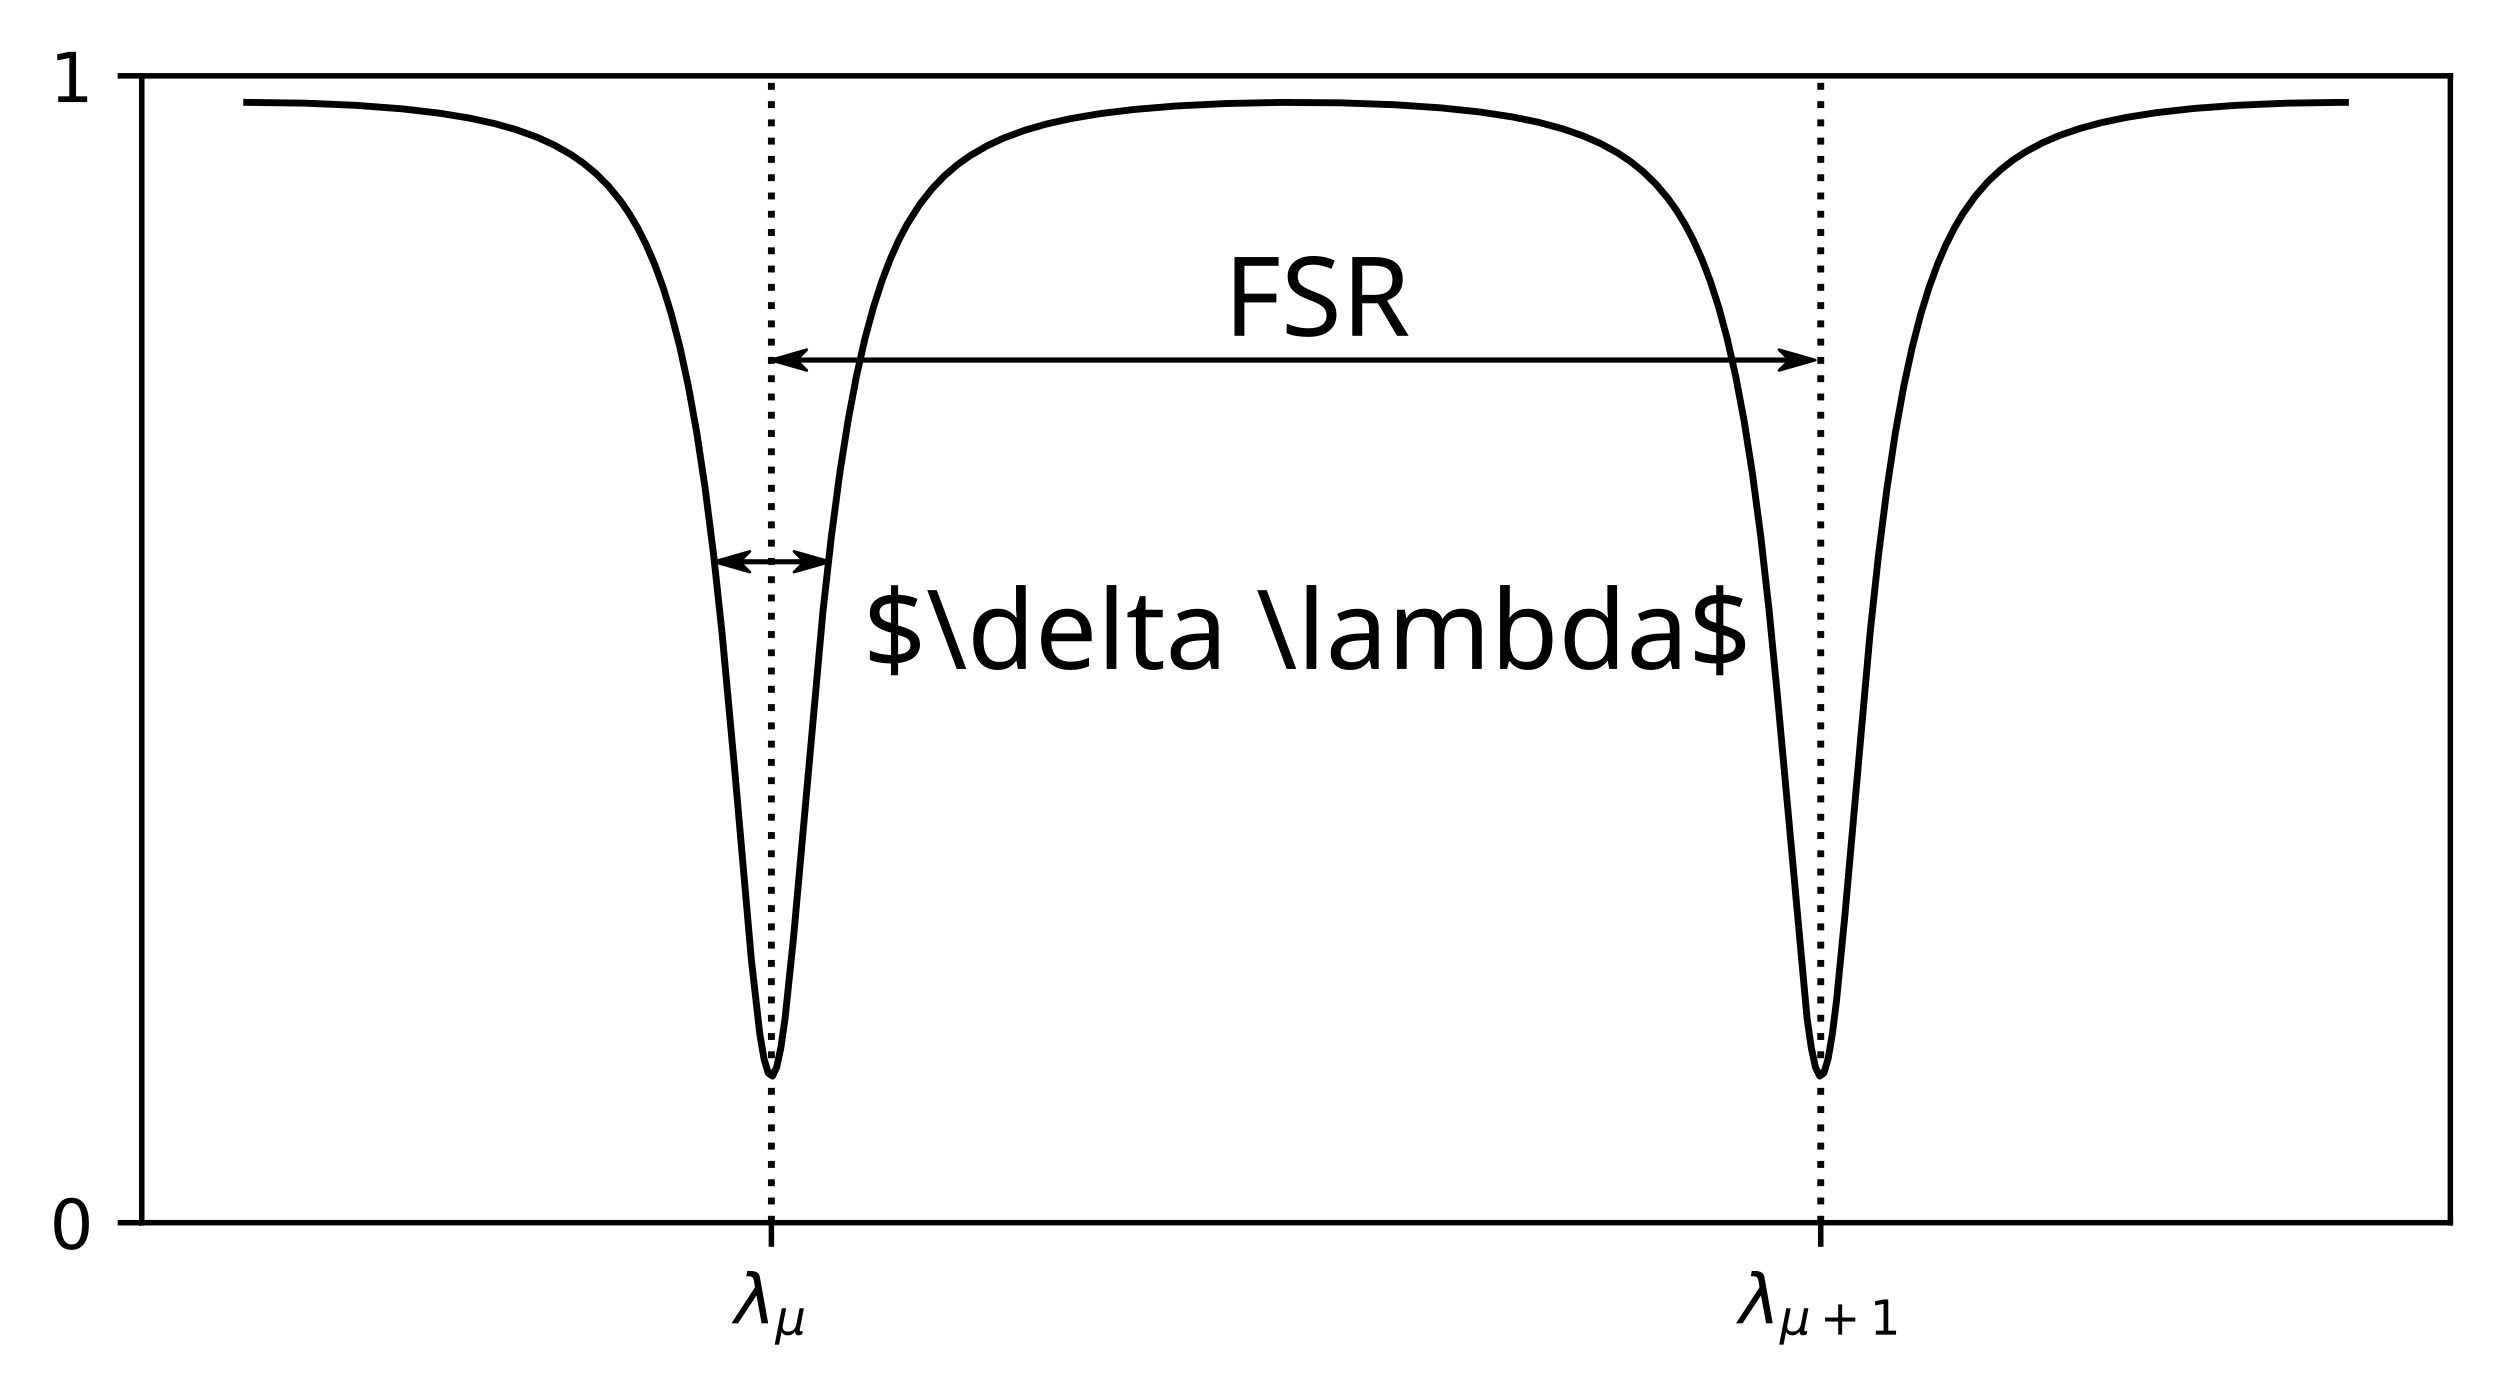
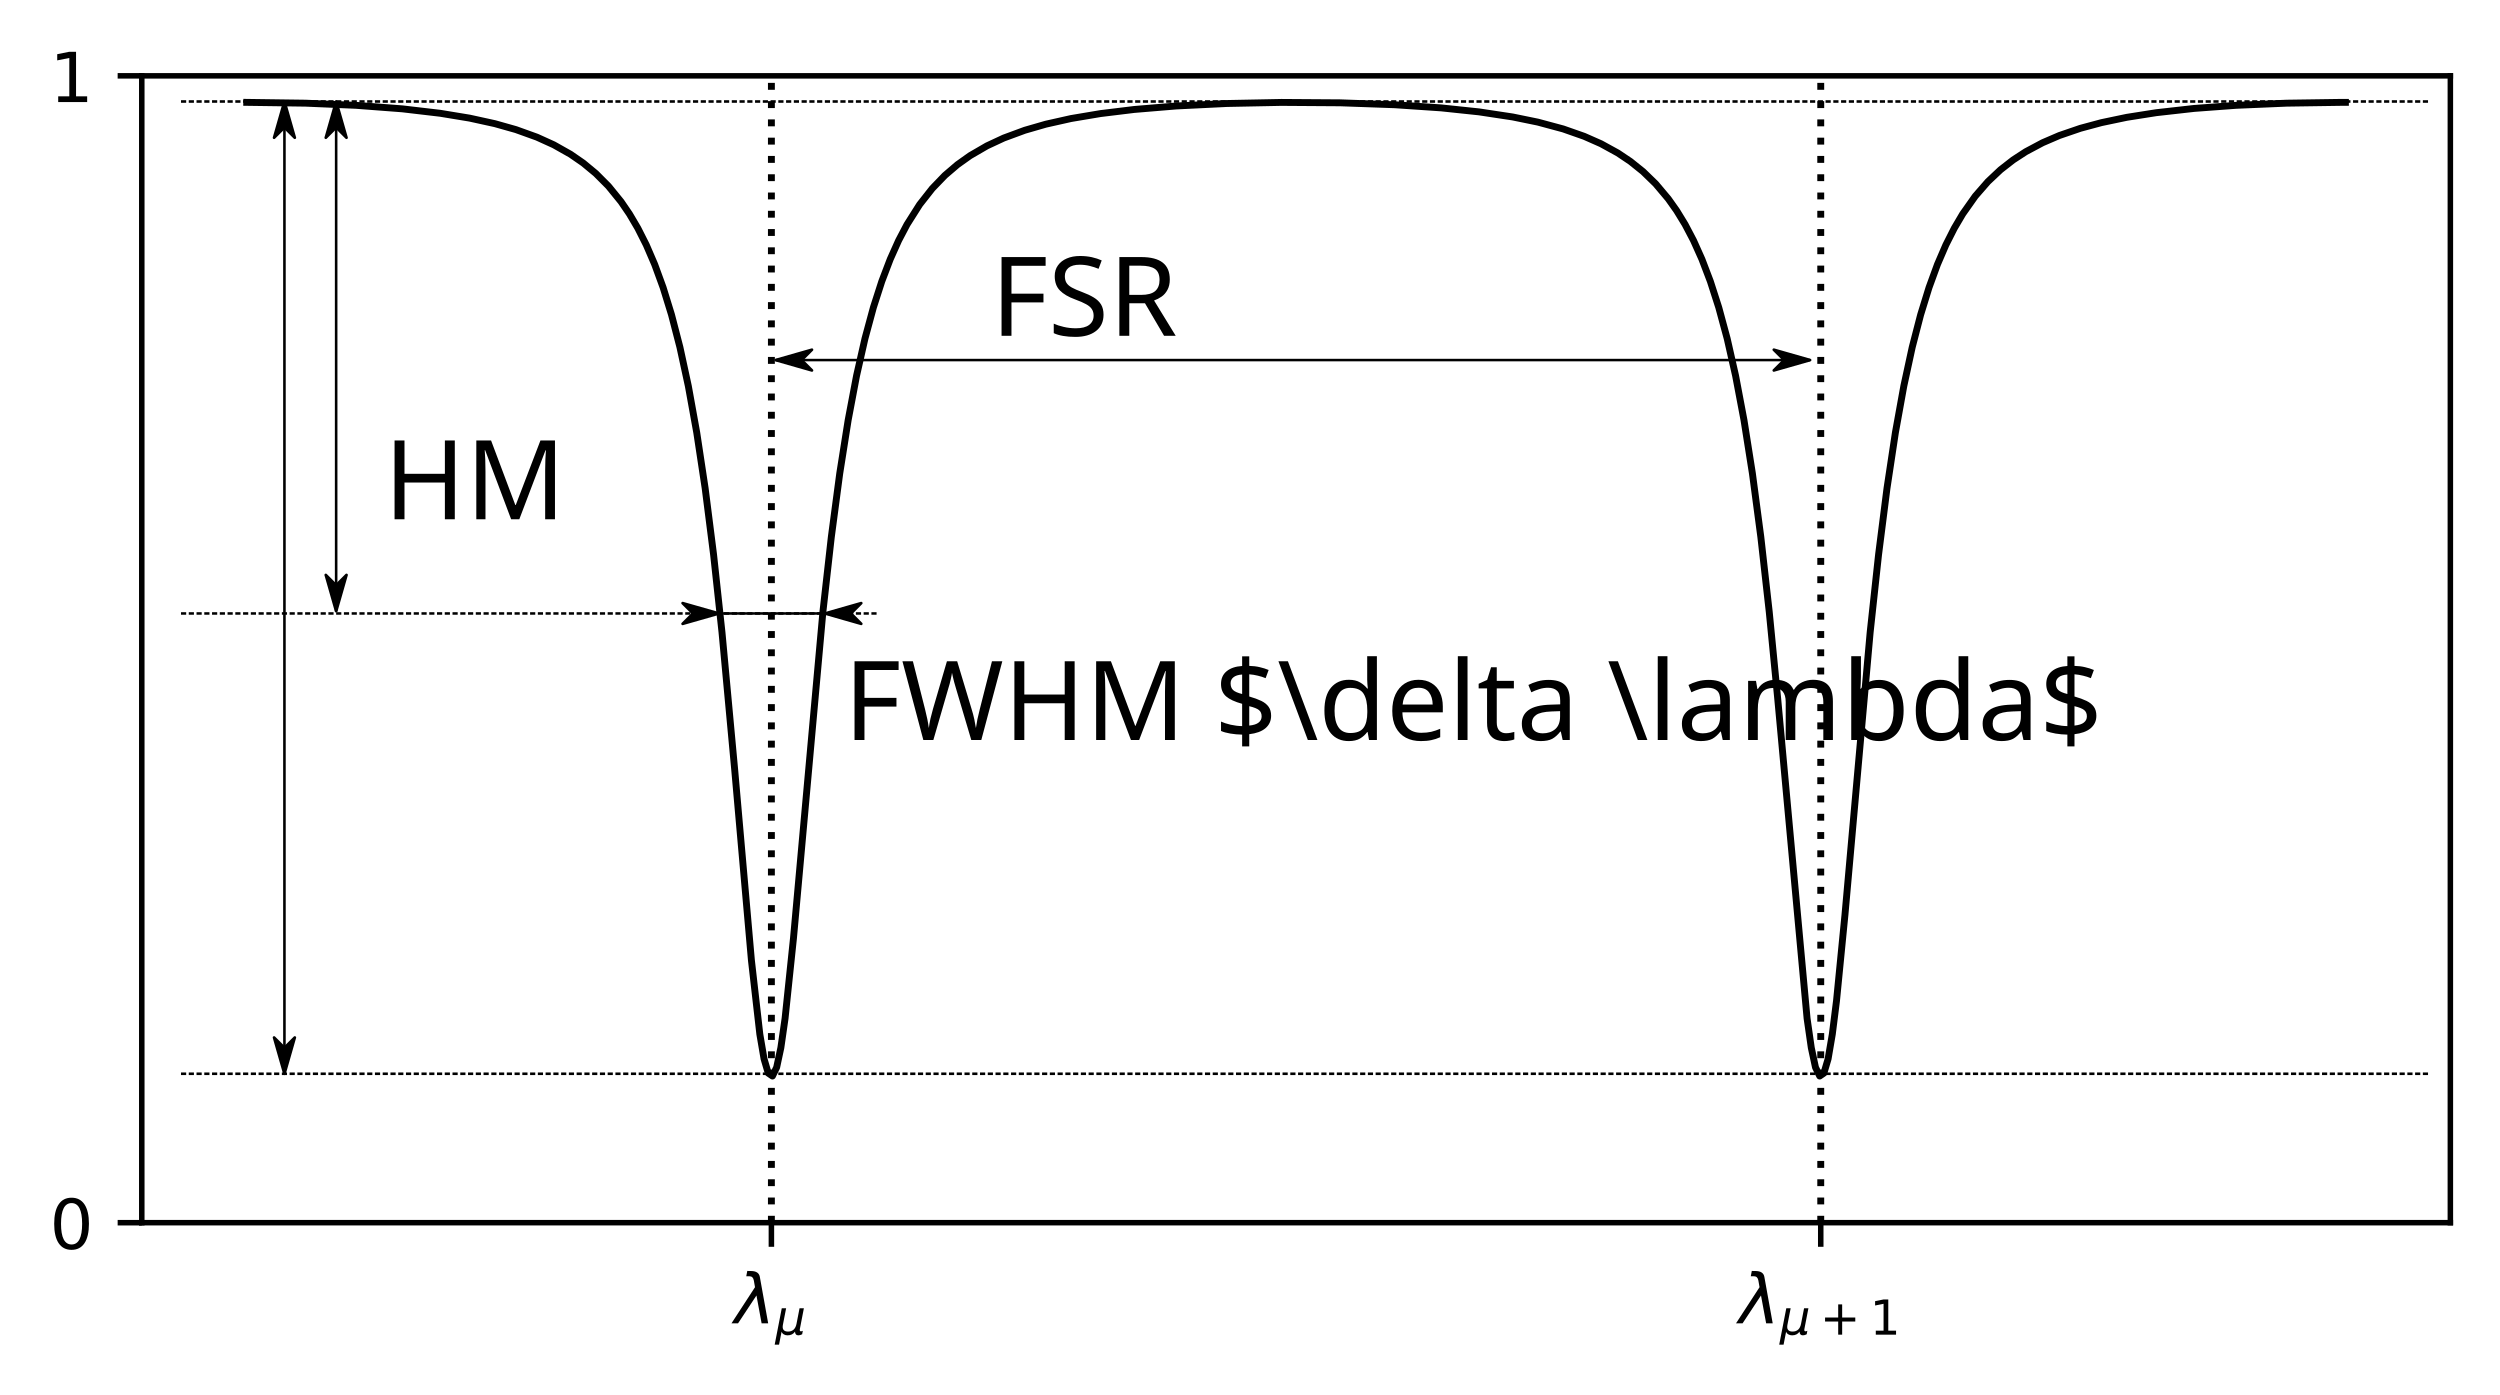
<svg xmlns="http://www.w3.org/2000/svg" xmlns:xlink="http://www.w3.org/1999/xlink" height="202.219pt" version="1.1" viewBox="0 0 362.562 202.219" width="362.562pt" id="svg111">
  <defs id="defs4">
-     <marker orient="auto" refY="0.0" refX="0.0" id="Arrow1Mstart" style="overflow:visible">
-       <path id="path4638" d="M 0.0,0.0 L 5.0,-5.0 L -12.5,0.0 L 5.0,5.0 L 0.0,0.0 z " style="fill-rule:evenodd;stroke:#000000;stroke-width:1pt;stroke-opacity:1;fill:#000000;fill-opacity:1" transform="scale(0.4) translate(10,0)" />
+     <marker orient="auto" refY="0.0" refX="0.0" id="marker10324" style="overflow:visible">
+       <path id="path10322" d="M 0.0,0.0 L 5.0,-5.0 L -12.5,0.0 L 5.0,5.0 L 0.0,0.0 z " style="fill-rule:evenodd;stroke:#000000;stroke-width:1pt;stroke-opacity:1;fill:#000000;fill-opacity:1" transform="scale(0.8) translate(12.5,0)" />
    </marker>
-     <marker orient="auto" refY="0.0" refX="0.0" id="Arrow1Mend" style="overflow:visible;">
-       <path id="path4641" d="M 0.0,0.0 L 5.0,-5.0 L -12.5,0.0 L 5.0,5.0 L 0.0,0.0 z " style="fill-rule:evenodd;stroke:#000000;stroke-width:1pt;stroke-opacity:1;fill:#000000;fill-opacity:1" transform="scale(0.4) rotate(180) translate(10,0)" />
+     <marker style="overflow:visible;" id="marker10200" refX="0.0" refY="0.0" orient="auto">
+       <path transform="scale(0.8) rotate(180) translate(12.5,0)" style="fill-rule:evenodd;stroke:#000000;stroke-width:1pt;stroke-opacity:1;fill:#000000;fill-opacity:1" d="M 0.0,0.0 L 5.0,-5.0 L -12.5,0.0 L 5.0,5.0 L 0.0,0.0 z " id="path10198" />
+     </marker>
+     <marker style="overflow:visible" id="marker10076" refX="0.0" refY="0.0" orient="auto">
+       <path transform="scale(0.8) translate(12.5,0)" style="fill-rule:evenodd;stroke:#000000;stroke-width:1pt;stroke-opacity:1;fill:#000000;fill-opacity:1" d="M 0.0,0.0 L 5.0,-5.0 L -12.5,0.0 L 5.0,5.0 L 0.0,0.0 z " id="path10074" />
+     </marker>
+     <marker style="overflow:visible;" id="marker9952" refX="0.0" refY="0.0" orient="auto">
+       <path transform="scale(0.8) rotate(180) translate(12.5,0)" style="fill-rule:evenodd;stroke:#000000;stroke-width:1pt;stroke-opacity:1;fill:#000000;fill-opacity:1" d="M 0.0,0.0 L 5.0,-5.0 L -12.5,0.0 L 5.0,5.0 L 0.0,0.0 z " id="path9950" />
+     </marker>
+     <marker orient="auto" refY="0.0" refX="0.0" id="marker9852" style="overflow:visible;">
+       <path id="path9850" d="M 0.0,0.0 L 5.0,-5.0 L -12.5,0.0 L 5.0,5.0 L 0.0,0.0 z " style="fill-rule:evenodd;stroke:#000000;stroke-width:1pt;stroke-opacity:1;fill:#000000;fill-opacity:1" transform="scale(0.8) rotate(180) translate(12.5,0)" />
+     </marker>
+     <marker style="overflow:visible" id="marker9752" refX="0.0" refY="0.0" orient="auto">
+       <path transform="scale(0.8) translate(12.5,0)" style="fill-rule:evenodd;stroke:#000000;stroke-width:1pt;stroke-opacity:1;fill:#000000;fill-opacity:1" d="M 0.0,0.0 L 5.0,-5.0 L -12.5,0.0 L 5.0,5.0 L 0.0,0.0 z " id="path9750" />
+     </marker>
+     <marker style="overflow:visible" id="marker9676" refX="0.0" refY="0.0" orient="auto">
+       <path transform="scale(0.8) translate(12.5,0)" style="fill-rule:evenodd;stroke:#000000;stroke-width:1pt;stroke-opacity:1;fill:#000000;fill-opacity:1" d="M 0.0,0.0 L 5.0,-5.0 L -12.5,0.0 L 5.0,5.0 L 0.0,0.0 z " id="path9674" />
+     </marker>
+     <marker orient="auto" refY="0.0" refX="0.0" id="Arrow1Lend" style="overflow:visible;">
+       <path id="path4635" d="M 0.0,0.0 L 5.0,-5.0 L -12.5,0.0 L 5.0,5.0 L 0.0,0.0 z " style="fill-rule:evenodd;stroke:#000000;stroke-width:1pt;stroke-opacity:1;fill:#000000;fill-opacity:1" transform="scale(0.8) rotate(180) translate(12.5,0)" />
+     </marker>
+     <marker orient="auto" refY="0.0" refX="0.0" id="Arrow1Lstart" style="overflow:visible">
+       <path id="path4632" d="M 0.0,0.0 L 5.0,-5.0 L -12.5,0.0 L 5.0,5.0 L 0.0,0.0 z " style="fill-rule:evenodd;stroke:#000000;stroke-width:1pt;stroke-opacity:1;fill:#000000;fill-opacity:1" transform="scale(0.8) translate(12.5,0)" />
+     </marker>
+     <marker orient="auto" refY="0.0" refX="0.0" id="marker9260" style="overflow:visible;">
+       <path id="path9258" d="M 0.0,0.0 L 5.0,-5.0 L -12.5,0.0 L 5.0,5.0 L 0.0,0.0 z " style="fill-rule:evenodd;stroke:#000000;stroke-width:1pt;stroke-opacity:1;fill:#000000;fill-opacity:1" transform="scale(0.4) rotate(180) translate(10,0)" />
+     </marker>
+     <marker orient="auto" refY="0.0" refX="0.0" id="marker9184" style="overflow:visible">
+       <path id="path9182" d="M 0.0,0.0 L 5.0,-5.0 L -12.5,0.0 L 5.0,5.0 L 0.0,0.0 z " style="fill-rule:evenodd;stroke:#000000;stroke-width:1pt;stroke-opacity:1;fill:#000000;fill-opacity:1" transform="scale(0.4) translate(10,0)" />
+     </marker>
+     <marker style="overflow:visible" id="marker6524" refX="0.0" refY="0.0" orient="auto">
+       <path transform="scale(0.4) translate(10,0)" style="fill-rule:evenodd;stroke:#000000;stroke-width:1pt;stroke-opacity:1;fill:#000000;fill-opacity:1" d="M 0.0,0.0 L 5.0,-5.0 L -12.5,0.0 L 5.0,5.0 L 0.0,0.0 z " id="path6522" />
+     </marker>
+     <marker style="overflow:visible;" id="marker6472" refX="0.0" refY="0.0" orient="auto">
+       <path transform="scale(0.4) rotate(180) translate(10,0)" style="fill-rule:evenodd;stroke:#000000;stroke-width:1pt;stroke-opacity:1;fill:#000000;fill-opacity:1" d="M 0.0,0.0 L 5.0,-5.0 L -12.5,0.0 L 5.0,5.0 L 0.0,0.0 z " id="path6470" />
    </marker>
    <style type="text/css" id="style2">
*{stroke-linecap:butt;stroke-linejoin:round;white-space:pre;}
  </style>
    <marker orient="auto" refY="0" refX="0" id="Arrow1Mstart-5" style="overflow:visible">
      <path id="path4638-8" d="M 0,0 5,-5 -12.5,0 5,5 Z" style="fill:#000000;fill-opacity:1;fill-rule:evenodd;stroke:#000000;stroke-width:1pt;stroke-opacity:1" transform="matrix(0.4,0,0,0.4,4,0)" />
    </marker>
    <marker orient="auto" refY="0" refX="0" id="Arrow1Mend-0" style="overflow:visible">
      <path id="path4641-4" d="M 0,0 5,-5 -12.5,0 5,5 Z" style="fill:#000000;fill-opacity:1;fill-rule:evenodd;stroke:#000000;stroke-width:1pt;stroke-opacity:1" transform="matrix(-0.4,0,0,-0.4,-4,0)" />
+     </marker>
+     <marker style="overflow:visible" id="marker6524-5" refX="0" refY="0" orient="auto">
+       <path transform="matrix(0.4,0,0,0.4,4,0)" style="fill:#000000;fill-opacity:1;fill-rule:evenodd;stroke:#000000;stroke-width:1pt;stroke-opacity:1" d="M 0,0 5,-5 -12.5,0 5,5 Z" id="path6522-2" />
+     </marker>
+     <marker style="overflow:visible" id="marker6472-8" refX="0" refY="0" orient="auto">
+       <path transform="matrix(-0.4,0,0,-0.4,-4,0)" style="fill:#000000;fill-opacity:1;fill-rule:evenodd;stroke:#000000;stroke-width:1pt;stroke-opacity:1" d="M 0,0 5,-5 -12.5,0 5,5 Z" id="path6470-2" />
    </marker>
  </defs>
  <g id="figure_1">
    <g id="patch_1">
      <path d="M 0 202.219  L 362.562 202.219  L 362.562 0  L 0 0  z " style="fill:none;" id="path6" />
    </g>
    <g id="axes_1">
      <g id="patch_2">
        <path d="M 20.562 177.319  L 355.363 177.319  L 355.363 10.999  L 20.562 10.999  z " style="fill:none;" id="path9" />
      </g>
      <g id="matplotlib.axis_1">
        <g id="xtick_1">
          <g id="line2d_1">
            <defs id="defs13">
              <path d="M 0 0  L 0 3.5  " id="m83b26a90f2" style="stroke:#000000;stroke-width:0.8;" />
            </defs>
            <g id="g17">
              <use style="stroke:#000000;stroke-width:0.8;" x="111.872" xlink:href="#m83b26a90f2" y="177.319" id="use15" />
            </g>
          </g>
          <g id="text_1">
            <defs id="defs22">
              <path d="M 36.719 67.438  L 48.828 0  L 39.312 0  L 31.844 40.438  L 5.125 0  L -4.391 0  L 29.734 52.438  L 28.031 62.109  Q 26.953 68.266 21.734 68.266  L 17.047 68.266  L 18.5 75.984  L 24.219 75.875  Q 35.203 75.734 36.719 67.438  z " id="DejaVuSans-Oblique-955" />
              <path d="M -1.312 -20.797  L 13.375 54.688  L 22.406 54.688  L 15.766 20.656  Q 15.578 19.625 15.422 18.359  Q 15.281 17.094 15.281 15.828  Q 15.281 11.281 18.141 8.828  Q 21 6.391 26.312 6.391  Q 33.547 6.391 37.984 10.484  Q 42.438 14.594 44 22.797  L 50.203 54.688  L 59.188 54.688  L 51.031 12.641  Q 50.828 11.719 50.75 11.031  Q 50.688 10.359 50.688 9.812  Q 50.688 8.297 51.297 7.594  Q 51.906 6.891 53.219 6.891  Q 53.719 6.891 54.562 7.125  Q 55.422 7.375 56.984 8.016  L 55.609 0.781  Q 53.469 -0.297 51.516 -0.859  Q 49.562 -1.422 47.703 -1.422  Q 44.484 -1.422 42.656 0.625  Q 40.828 2.688 40.828 6.297  Q 38.094 2.391 34.297 0.484  Q 30.516 -1.422 25.391 -1.422  Q 20.844 -1.422 17.453 0.672  Q 14.062 2.781 12.984 6.203  L 7.719 -20.797  z " id="DejaVuSans-Oblique-956" />
            </defs>
            <g transform="translate(106.5216 191.9192)scale(0.1 -0.1)" id="g28">
              <use transform="translate(0 0.015625)" xlink:href="#DejaVuSans-Oblique-955" id="use24" />
              <use transform="translate(59.17969 -16.39062)scale(0.7)" xlink:href="#DejaVuSans-Oblique-956" id="use26" />
            </g>
          </g>
        </g>
        <g id="xtick_2">
          <g id="line2d_2">
            <g id="g34">
              <use style="stroke:#000000;stroke-width:0.8;" x="264.053" xlink:href="#m83b26a90f2" y="177.319" id="use32" />
            </g>
          </g>
          <g id="text_2">
            <defs id="defs39">
              <path d="M 46 62.703  L 46 35.5  L 73.188 35.5  L 73.188 27.203  L 46 27.203  L 46 0  L 37.797 0  L 37.797 27.203  L 10.594 27.203  L 10.594 35.5  L 37.797 35.5  L 37.797 62.703  z " id="DejaVuSans-43" />
              <path d="M 12.406 8.297  L 28.516 8.297  L 28.516 63.922  L 10.984 60.406  L 10.984 69.391  L 28.422 72.906  L 38.281 72.906  L 38.281 8.297  L 54.391 8.297  L 54.391 0  L 12.406 0  z " id="DejaVuSans-49" />
            </defs>
            <g transform="translate(252.2034 191.9192)scale(0.1 -0.1)" id="g49">
              <use transform="translate(0 0.015625)" xlink:href="#DejaVuSans-Oblique-955" id="use41" />
              <use transform="translate(59.17969 -16.39062)scale(0.7)" xlink:href="#DejaVuSans-Oblique-956" id="use43" />
              <use transform="translate(117.3535 -16.39062)scale(0.7)" xlink:href="#DejaVuSans-43" id="use45" />
              <use transform="translate(189.6436 -16.39062)scale(0.7)" xlink:href="#DejaVuSans-49" id="use47" />
            </g>
          </g>
        </g>
      </g>
      <g id="matplotlib.axis_2">
        <g id="ytick_1">
          <g id="line2d_3">
            <defs id="defs55">
              <path d="M 0 0  L -3.5 0  " id="m02764a6a58" style="stroke:#000000;stroke-width:0.8;" />
            </defs>
            <g id="g59">
              <use style="stroke:#000000;stroke-width:0.8;" x="20.562" xlink:href="#m02764a6a58" y="177.319" id="use57" />
            </g>
          </g>
          <g id="text_3">
            <defs id="defs63">
              <path d="M 31.781 66.406  Q 24.172 66.406 20.328 58.906  Q 16.5 51.422 16.5 36.375  Q 16.5 21.391 20.328 13.891  Q 24.172 6.391 31.781 6.391  Q 39.453 6.391 43.281 13.891  Q 47.125 21.391 47.125 36.375  Q 47.125 51.422 43.281 58.906  Q 39.453 66.406 31.781 66.406  z M 31.781 74.219  Q 44.047 74.219 50.516 64.516  Q 56.984 54.828 56.984 36.375  Q 56.984 17.969 50.516 8.266  Q 44.047 -1.422 31.781 -1.422  Q 19.531 -1.422 13.062 8.266  Q 6.594 17.969 6.594 36.375  Q 6.594 54.828 13.062 64.516  Q 19.531 74.219 31.781 74.219  z " id="DejaVuSans-48" />
            </defs>
            <g transform="translate(7.2 181.1184)scale(0.1 -0.1)" id="g67">
              <use xlink:href="#DejaVuSans-48" id="use65" />
            </g>
          </g>
        </g>
        <g id="ytick_2">
          <g id="line2d_4">
            <g id="g73">
              <use style="stroke:#000000;stroke-width:0.8;" x="20.562" xlink:href="#m02764a6a58" y="10.999" id="use71" />
            </g>
          </g>
          <g id="text_4">
            <g transform="translate(7.2 14.79844)scale(0.1 -0.1)" id="g78">
              <use xlink:href="#DejaVuSans-49" id="use76" />
            </g>
          </g>
        </g>
      </g>
      <g id="LineCollection_1">
        <path clip-path="url(#p310dfcaf30)" d="M 111.872 177.319  L 111.872 10.999  " style="fill:none;stroke:#000000;stroke-dasharray:1,1.65;stroke-dashoffset:0;" id="path83" />
      </g>
      <g id="LineCollection_2">
        <path clip-path="url(#p310dfcaf30)" d="M 264.053 177.319  L 264.053 10.999  " style="fill:none;stroke:#000000;stroke-dasharray:1,1.65;stroke-dashoffset:0;" id="path86" />
      </g>
      <g id="line2d_5">
        <path clip-path="url(#p310dfcaf30)" d="M 35.781 14.845  L 44.32 14.963  L 51.639 15.275  L 58.349 15.785  L 63.838 16.428  L 68.108 17.131  L 71.768 17.933  L 74.817 18.794  L 77.867 19.892  L 80.307 20.999  L 82.747 22.376  L 84.576 23.639  L 86.406 25.155  L 88.236 26.992  L 90.066 29.242  L 91.286 31.03  L 92.506 33.102  L 93.726 35.518  L 94.946 38.35  L 96.165 41.688  L 97.385 45.644  L 98.605 50.355  L 99.825 55.988  L 101.045 62.737  L 102.265 70.814  L 103.485 80.422  L 104.705 91.692  L 106.535 111.48  L 108.974 139.269  L 110.194 149.986  L 110.804 153.563  L 111.414 155.631  L 112.024 156.052  L 112.634 154.796  L 113.244 151.95  L 113.854 147.7  L 115.074 136.059  L 119.343 88.717  L 120.563 77.867  L 121.783 68.659  L 123.003 60.934  L 124.223 54.484  L 125.443 49.098  L 126.663 44.59  L 127.883 40.8  L 129.103 37.598  L 130.322 34.878  L 131.542 32.555  L 133.372 29.665  L 135.202 27.336  L 137.032 25.437  L 138.862 23.873  L 140.692 22.571  L 143.131 21.155  L 145.571 20.018  L 148.621 18.892  L 151.671 18.011  L 155.33 17.19  L 159.6 16.472  L 164.48 15.876  L 170.579 15.369  L 177.898 15.011  L 185.828 14.852  L 194.367 14.911  L 202.296 15.192  L 209.006 15.646  L 214.495 16.224  L 219.375 16.962  L 223.034 17.712  L 226.694 18.698  L 229.744 19.769  L 232.184 20.847  L 234.623 22.186  L 236.453 23.413  L 238.283 24.882  L 240.113 26.66  L 241.943 28.833  L 243.163 30.558  L 244.383 32.555  L 245.603 34.878  L 246.822 37.598  L 248.042 40.8  L 249.262 44.59  L 250.482 49.098  L 251.702 54.484  L 252.922 60.934  L 254.142 68.659  L 255.362 77.867  L 256.582 88.717  L 257.801 101.21  L 262.071 147.7  L 262.681 151.95  L 263.291 154.796  L 263.901 156.052  L 264.511 155.631  L 265.121 153.563  L 265.731 149.986  L 266.341 145.128  L 267.561 132.709  L 271.22 91.692  L 272.44 80.422  L 273.66 70.814  L 274.88 62.737  L 276.1 55.988  L 277.32 50.355  L 278.54 45.644  L 279.76 41.688  L 280.979 38.35  L 282.199 35.518  L 283.419 33.102  L 284.639 31.03  L 286.469 28.439  L 288.299 26.339  L 290.129 24.618  L 291.958 23.193  L 293.788 22.002  L 296.228 20.7  L 298.668 19.65  L 301.718 18.605  L 304.767 17.784  L 308.427 17.017  L 312.697 16.344  L 318.186 15.727  L 324.286 15.275  L 331.605 14.963  L 339.534 14.845  L 340.144 14.845  L 340.144 14.845  " style="fill:none;stroke:#000000;stroke-linecap:square;" id="path89" />
      </g>
      <g id="patch_3">
        <path d="M 20.562 177.319  L 20.562 10.999  " style="fill:none;stroke:#000000;stroke-linecap:square;stroke-linejoin:miter;stroke-width:0.8;" id="path92" />
      </g>
      <g id="patch_4">
        <path d="M 355.363 177.319  L 355.363 10.999  " style="fill:none;stroke:#000000;stroke-linecap:square;stroke-linejoin:miter;stroke-width:0.8;" id="path95" />
      </g>
      <g id="patch_5">
        <path d="M 20.562 177.319  L 355.363 177.319  " style="fill:none;stroke:#000000;stroke-linecap:square;stroke-linejoin:miter;stroke-width:0.8;" id="path98" />
      </g>
      <g id="patch_6">
        <path d="M 20.562 10.999  L 355.363 10.999  " style="fill:none;stroke:#000000;stroke-linecap:square;stroke-linejoin:miter;stroke-width:0.8;" id="path101" />
      </g>
    </g>
  </g>
  <defs id="defs109">
    <clipPath id="p310dfcaf30">
      <rect height="166.32" width="334.8" x="20.562" y="10.999" id="rect106" />
    </clipPath>
  </defs>
-   <path style="white-space:pre;fill:none;stroke:#000000;stroke-width:0.75px;stroke-linecap:butt;stroke-linejoin:miter;stroke-opacity:1;marker-start:url(#Arrow1Mstart);marker-end:url(#Arrow1Mend)" d="m 112.5,85.969 c 50,0 100,0 150,0" id="path4628" transform="translate(0,-33.75)" />
-   <path style="white-space:pre;fill:none;stroke:#000000;stroke-width:0.75px;stroke-linecap:butt;stroke-linejoin:miter;stroke-opacity:1;marker-start:url(#Arrow1Mstart-5);marker-end:url(#Arrow1Mend-0)" d="m 226.294,112.219 c 5.133,0 10.265,0 15.398,0" id="path4628-4" transform="translate(-122.0438,-30.75)" />
-   <text xml:space="preserve" style="font-style:normal;font-weight:normal;font-size:16px;line-height:1.25;font-family:sans-serif;letter-spacing:0px;word-spacing:0px;white-space:pre;fill:#000000;fill-opacity:1;stroke:none;stroke-width:0.75;stroke-linecap:butt;stroke-linejoin:round" x="125.168" y="97.006" id="text5754">
-     <tspan id="tspan5752" style="white-space:pre;stroke-width:0.75;stroke-linecap:butt;stroke-linejoin:round" x="125.168" y="97.006">$\delta \lambda$</tspan>
+   <path style="white-space:pre;fill:none;stroke:#000000;stroke-width:0.375;stroke-linecap:butt;stroke-linejoin:miter;stroke-opacity:1;marker-start:url(#Arrow1Lstart);marker-end:url(#Arrow1Lend);stroke-miterlimit:4;stroke-dasharray:none" d="m 112.5,85.969 c 50,0 100,0 150,0" id="path4628" transform="translate(0,-33.75)" />
+   <path style="white-space:pre;fill:none;stroke:#000000;stroke-width:0.375;stroke-linecap:butt;stroke-linejoin:miter;stroke-miterlimit:4;stroke-dasharray:none;stroke-opacity:1;marker-start:url(#marker10200);marker-end:url(#marker10324)" d="m 226.294,112.219 c 5.133,0 10.265,0 15.398,0" id="path4628-4" transform="translate(-122.0438,-23.25)" />
+   <text xml:space="preserve" style="font-style:normal;font-weight:normal;font-size:16px;line-height:1.25;font-family:sans-serif;letter-spacing:0px;word-spacing:0px;white-space:pre;fill:#000000;fill-opacity:1;stroke:none;stroke-width:0.75;stroke-linecap:butt;stroke-linejoin:round" x="122.382" y="107.317" id="text5754">
+     <tspan style="white-space:pre;stroke-width:0.75;stroke-linecap:butt;stroke-linejoin:round" x="122.382" y="107.317" id="tspan6456">FWHM $\delta \lambda$</tspan>
  </text>
-   <text xml:space="preserve" style="font-style:normal;font-weight:normal;font-size:16px;line-height:1.25;font-family:sans-serif;letter-spacing:0px;word-spacing:0px;white-space:pre;fill:#000000;fill-opacity:1;stroke:none;stroke-width:0.75;stroke-linecap:butt;stroke-linejoin:round" x="177.484" y="48.7" id="text6454">
-     <tspan id="tspan6452" style="white-space:pre;stroke-width:0.75;stroke-linecap:butt;stroke-linejoin:round" x="177.484" y="48.7">FSR</tspan>
+   <text xml:space="preserve" style="font-style:normal;font-weight:normal;font-size:16px;line-height:1.25;font-family:sans-serif;letter-spacing:0px;word-spacing:0px;white-space:pre;fill:#000000;fill-opacity:1;stroke:none;stroke-width:0.75;stroke-linecap:butt;stroke-linejoin:round" x="143.705" y="48.7" id="text6454">
+     <tspan id="tspan6452" style="white-space:pre;stroke-width:0.75;stroke-linecap:butt;stroke-linejoin:round" x="143.705" y="48.7">FSR</tspan>
+   </text>
+   <path style="white-space:pre;fill:none;stroke:#000000;stroke-width:0.375;stroke-linecap:butt;stroke-linejoin:miter;stroke-miterlimit:4;stroke-dasharray:none;stroke-opacity:1;marker-start:url(#marker9676);marker-end:url(#marker9852)" d="m 183.75,14.719 c 0,47 0,94 0,141" id="path6460" transform="translate(-142.5)" />
+   <path style="white-space:pre;fill:none;stroke:#000000;stroke-width:0.375;stroke-linecap:butt;stroke-linejoin:miter;stroke-miterlimit:4;stroke-dasharray:0.75,0.375;stroke-opacity:1;stroke-dashoffset:0" d="m 26.25,157.219 c 108.75,0 217.5,0 326.25,0" id="path8340" transform="translate(0,-1.5)" />
+   <path style="white-space:pre;fill:none;stroke:#000000;stroke-width:0.375;stroke-linecap:butt;stroke-linejoin:miter;stroke-miterlimit:4;stroke-dasharray:0.75, 0.375;stroke-dashoffset:0;stroke-opacity:1" d="m 26.25,157.219 c 108.75,0 217.5,0 326.25,0" id="path8340-0" transform="matrix(1,0,0,-1,-4.8007238e-7,171.9384)" />
+   <path style="white-space:pre;fill:none;stroke:#000000;stroke-width:0.375;stroke-linecap:butt;stroke-linejoin:miter;stroke-miterlimit:4;stroke-dasharray:none;stroke-opacity:1;marker-start:url(#marker9752);marker-end:url(#marker9952)" d="m 183.75,14.719 c 0,24.639 0,49.277 0,73.916" id="path6460-6" transform="translate(-135)" />
+   <path style="white-space:pre;fill:none;stroke:#000000;stroke-width:0.375;stroke-linecap:butt;stroke-linejoin:miter;stroke-miterlimit:4;stroke-dasharray:0.75, 0.375;stroke-dashoffset:0;stroke-opacity:1" d="m 78.68,157.243 c 33.75,0 67.5,0 101.25,0" id="path8340-4" transform="translate(-52.42963,-68.2741)" />
+   <text xml:space="preserve" style="font-style:normal;font-weight:normal;font-size:16px;line-height:1.25;font-family:sans-serif;letter-spacing:0px;word-spacing:0px;white-space:pre;fill:#000000;fill-opacity:1;stroke:none;stroke-width:0.75;stroke-linecap:butt;stroke-linejoin:round" x="55.677" y="75.302" id="text10448">
+     <tspan id="tspan10446" style="white-space:pre;stroke-width:0.75;stroke-linecap:butt;stroke-linejoin:round" x="55.677" y="75.302">HM</tspan>
  </text>
</svg>
